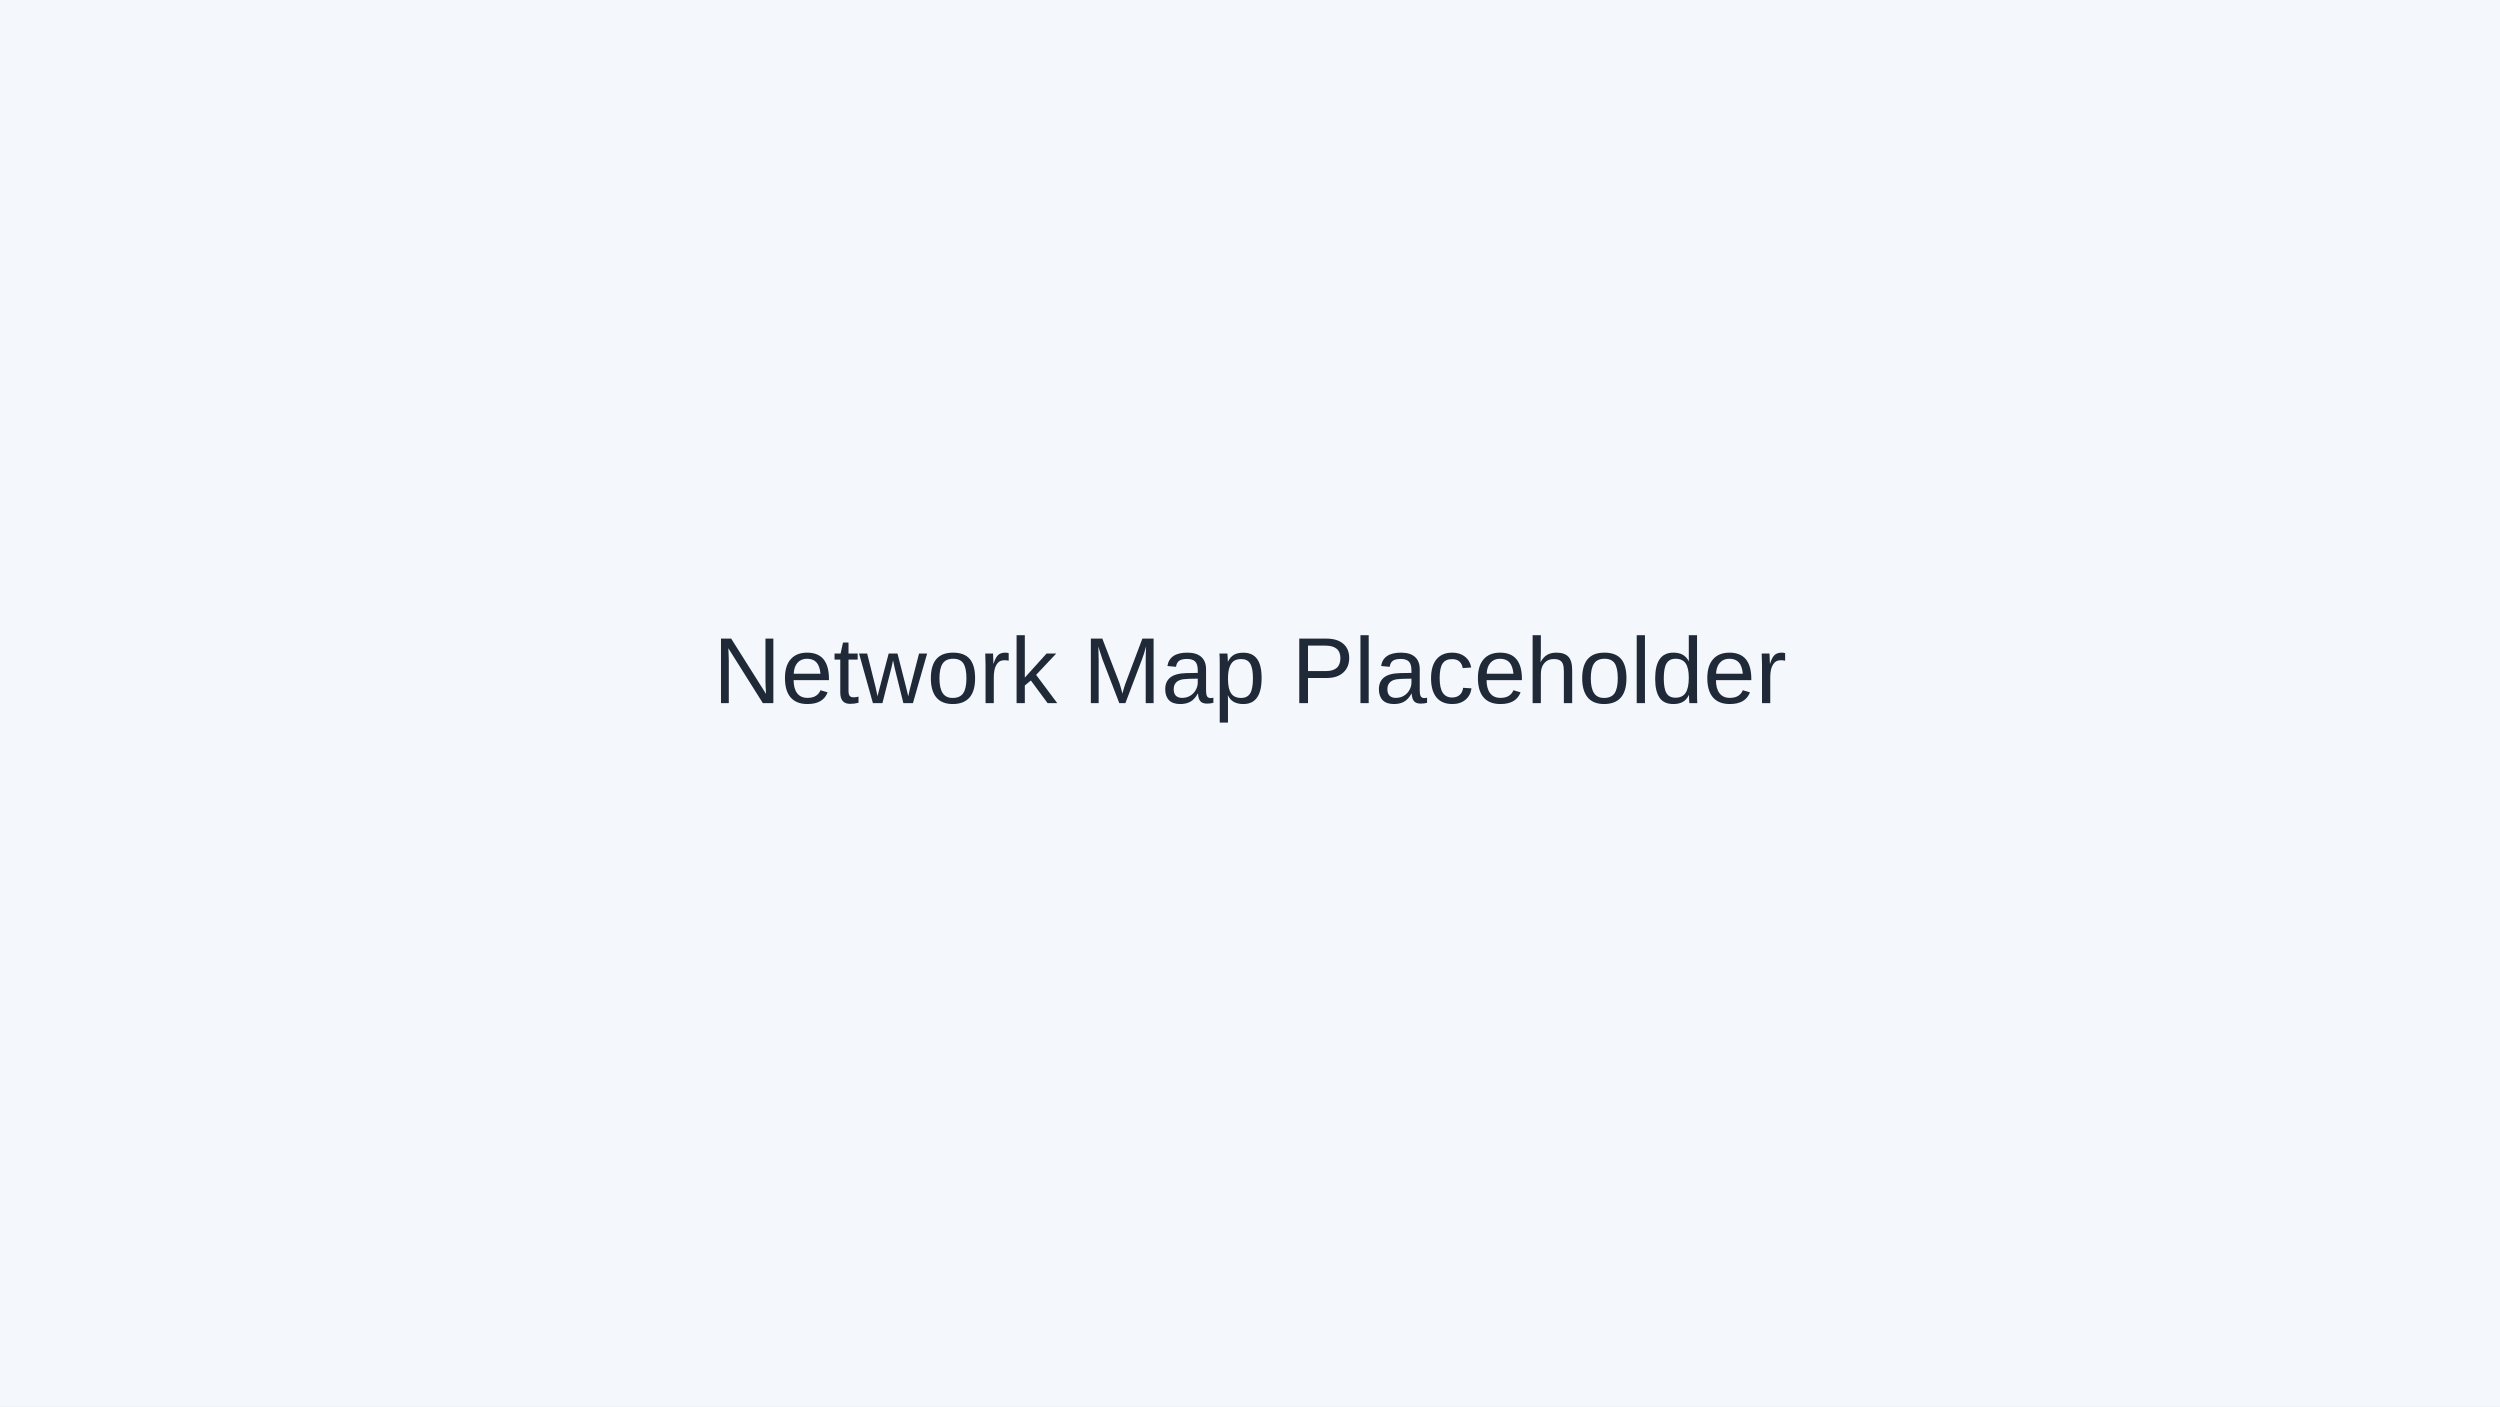
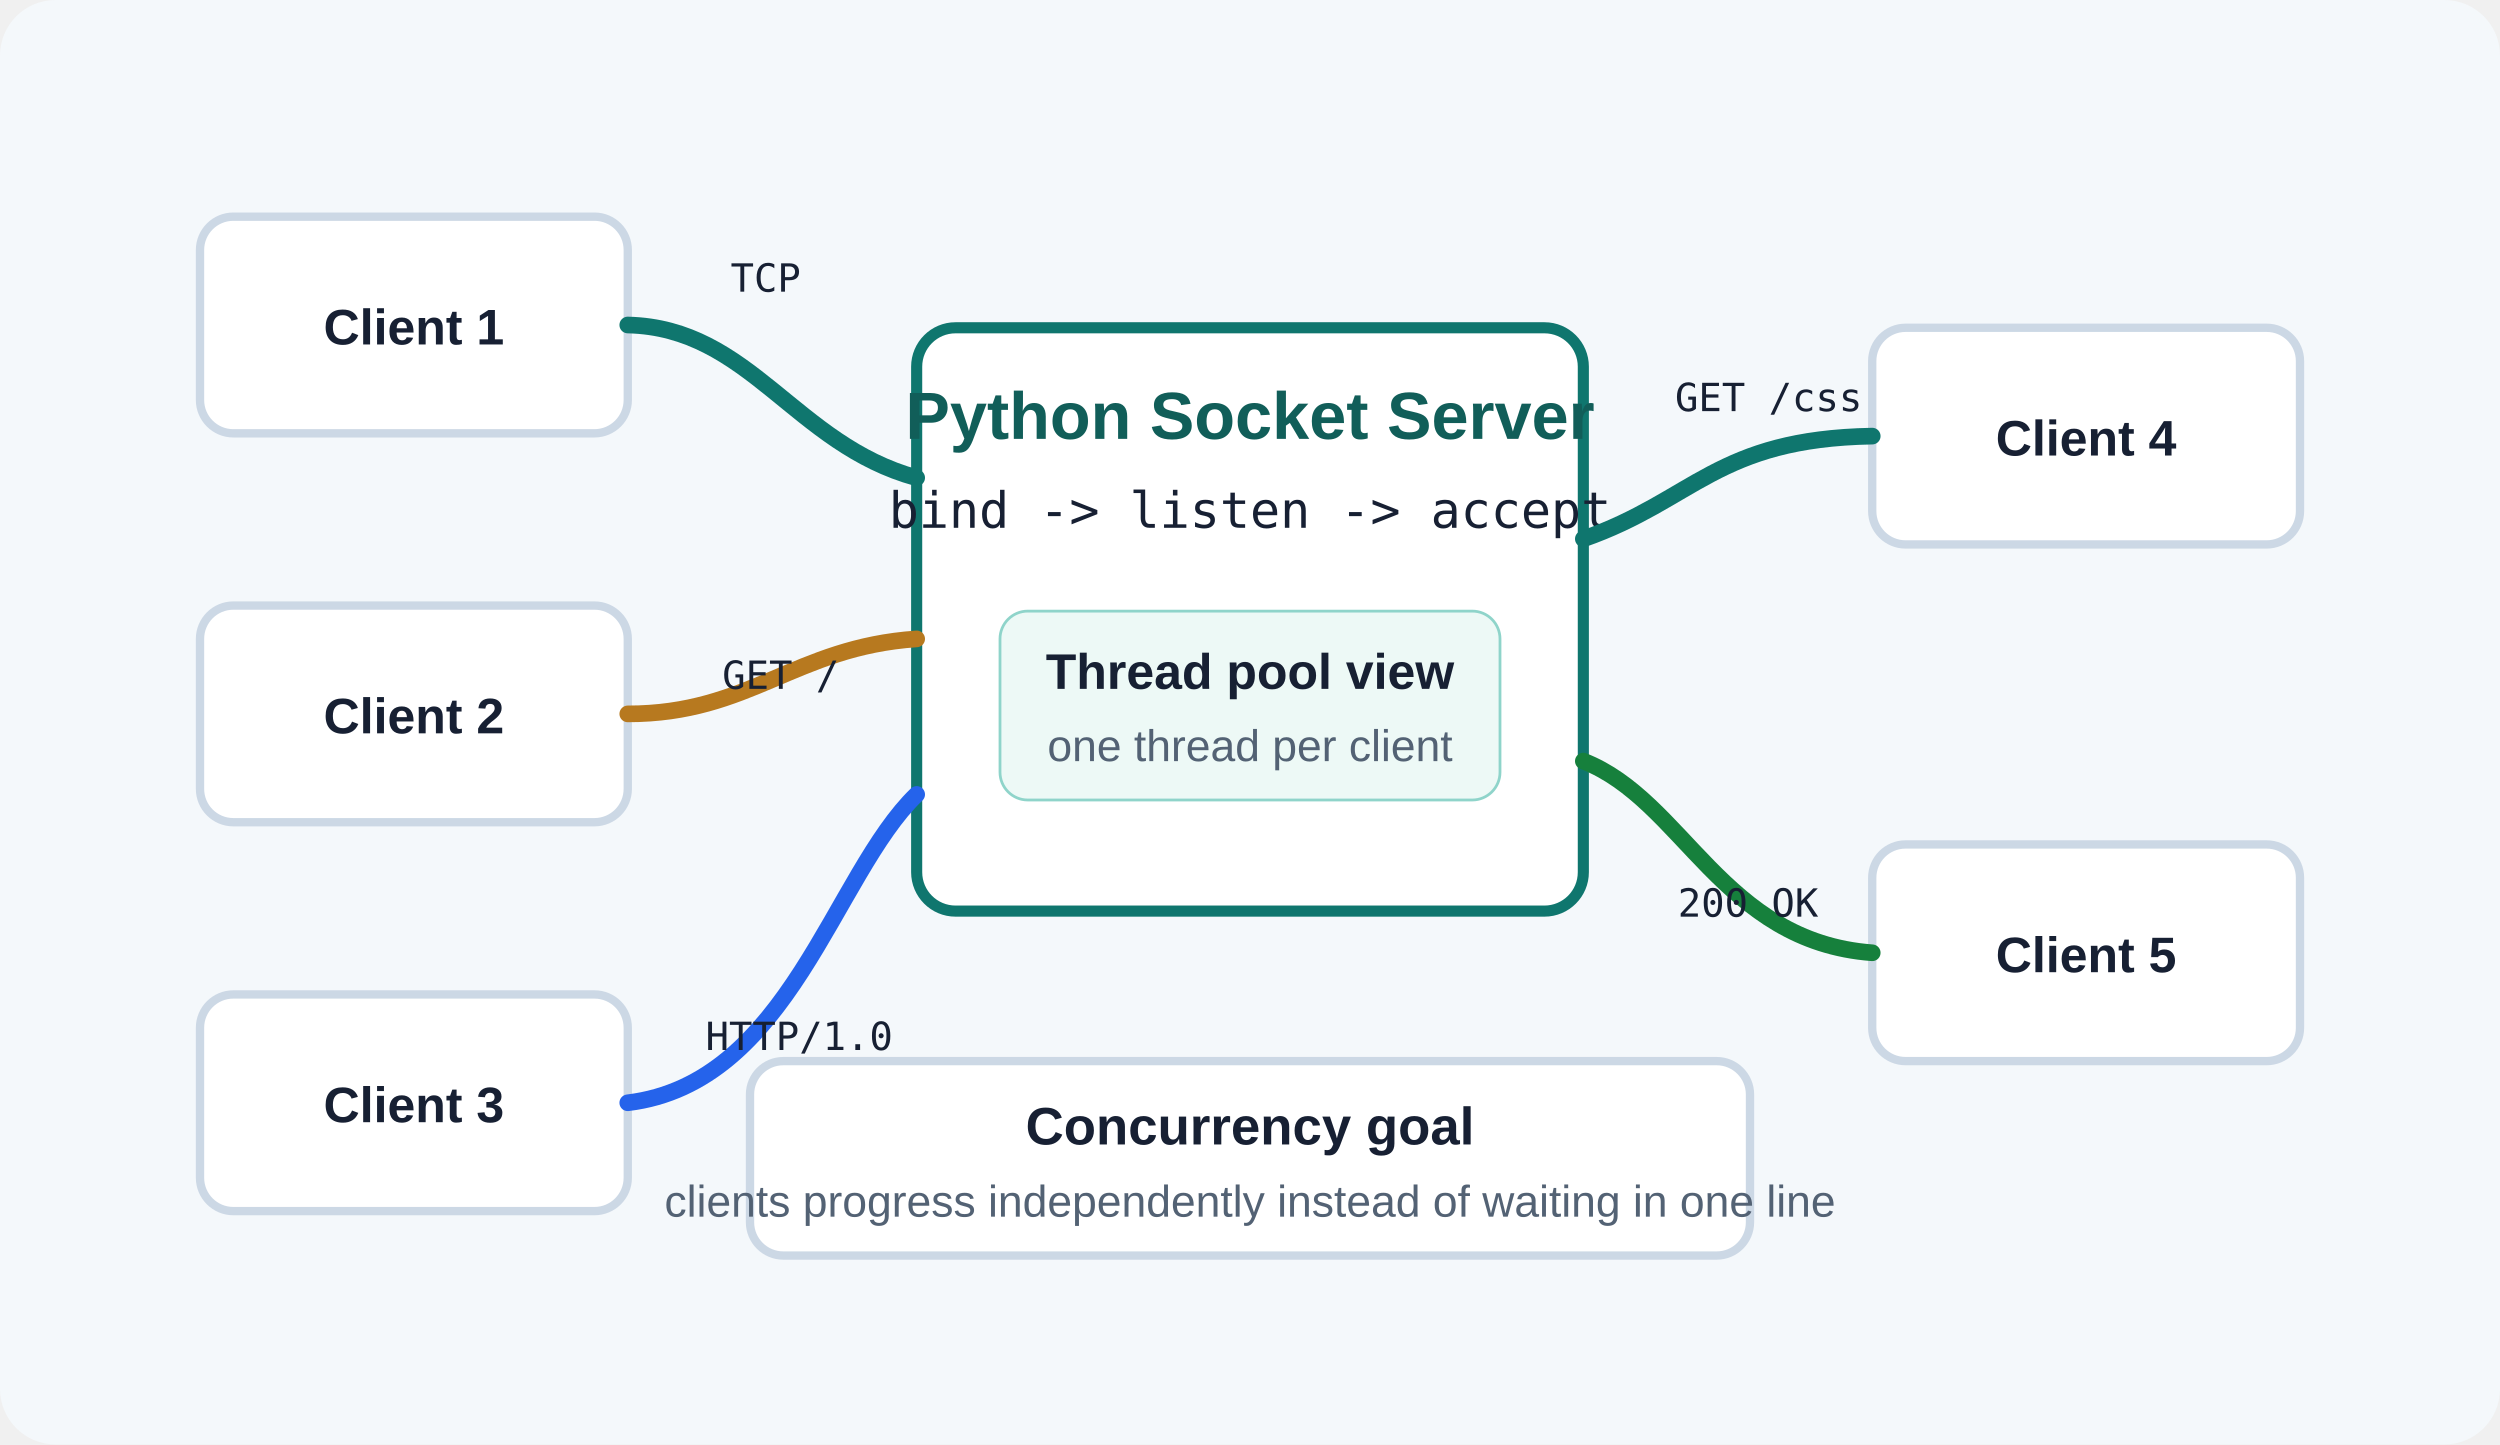
- <svg xmlns="http://www.w3.org/2000/svg" width="640" height="360" viewBox="0 0 640 360" role="img" aria-label="Network map placeholder">
-   <rect width="640" height="360" fill="#f4f7fb" />
-   <text x="320" y="180" text-anchor="middle" font-family="Arial, sans-serif" font-size="24" fill="#1f2937">Network Map Placeholder</text>
+ <svg xmlns="http://www.w3.org/2000/svg" width="900" height="520" viewBox="0 0 900 520" role="img" aria-labelledby="title desc">
+   <rect width="900" height="520" rx="20" fill="#f4f8fb" />
+   <rect x="330" y="118" width="240" height="210" rx="14" fill="#ffffff" stroke="#0f766e" stroke-width="4" />
+   <text x="450" y="158" text-anchor="middle" font-family="Arial, sans-serif" font-size="24" font-weight="700" fill="#115e59">Python Socket Server</text>
+   <text x="450" y="190" text-anchor="middle" font-family="Consolas, monospace" font-size="18" fill="#172033">bind -&gt; listen -&gt; accept</text>
+   <rect x="360" y="220" width="180" height="68" rx="10" fill="#edf9f6" stroke="#8fd4ca" />
+   <text x="450" y="248" text-anchor="middle" font-family="Arial, sans-serif" font-size="18" font-weight="700" fill="#172033">Thread pool view</text>
+   <text x="450" y="274" text-anchor="middle" font-family="Arial, sans-serif" font-size="16" fill="#536274">one thread per client</text>
+   <g fill="#ffffff" stroke="#ccd8e5" stroke-width="3">
+     <rect x="72" y="78" width="154" height="78" rx="12" />
+     <rect x="72" y="218" width="154" height="78" rx="12" />
+     <rect x="72" y="358" width="154" height="78" rx="12" />
+     <rect x="674" y="118" width="154" height="78" rx="12" />
+     <rect x="674" y="304" width="154" height="78" rx="12" />
+   </g>
+   <g font-family="Arial, sans-serif" font-weight="700" font-size="18" fill="#172033">
+     <text x="149" y="124" text-anchor="middle">Client 1</text>
+     <text x="149" y="264" text-anchor="middle">Client 2</text>
+     <text x="149" y="404" text-anchor="middle">Client 3</text>
+     <text x="751" y="164" text-anchor="middle">Client 4</text>
+     <text x="751" y="350" text-anchor="middle">Client 5</text>
+   </g>
+   <g stroke-linecap="round" stroke-width="6" fill="none">
+     <path d="M226 117 C270 118 286 160 330 172" stroke="#0f766e" />
+     <path d="M226 257 C270 257 286 233 330 230" stroke="#b7791f" />
+     <path d="M226 397 C284 390 300 315 330 286" stroke="#2563eb" />
+     <path d="M674 157 C618 158 610 180 570 194" stroke="#0f766e" />
+     <path d="M674 343 C620 339 606 288 570 274" stroke="#16803c" />
+   </g>
+   <g fill="#172033" font-family="Consolas, monospace" font-size="14">
+     <text x="263" y="105">TCP</text>
+     <text x="260" y="248">GET /</text>
+     <text x="254" y="378">HTTP/1.0</text>
+     <text x="603" y="148">GET /css</text>
+     <text x="604" y="330">200 OK</text>
+   </g>
+   <rect x="270" y="382" width="360" height="70" rx="12" fill="#ffffff" stroke="#ccd8e5" stroke-width="3" />
+   <text x="450" y="412" text-anchor="middle" font-family="Arial, sans-serif" font-size="19" font-weight="700" fill="#172033">Concurrency goal</text>
+   <text x="450" y="438" text-anchor="middle" font-family="Arial, sans-serif" font-size="16" fill="#536274">clients progress independently instead of waiting in one line</text>
</svg>
